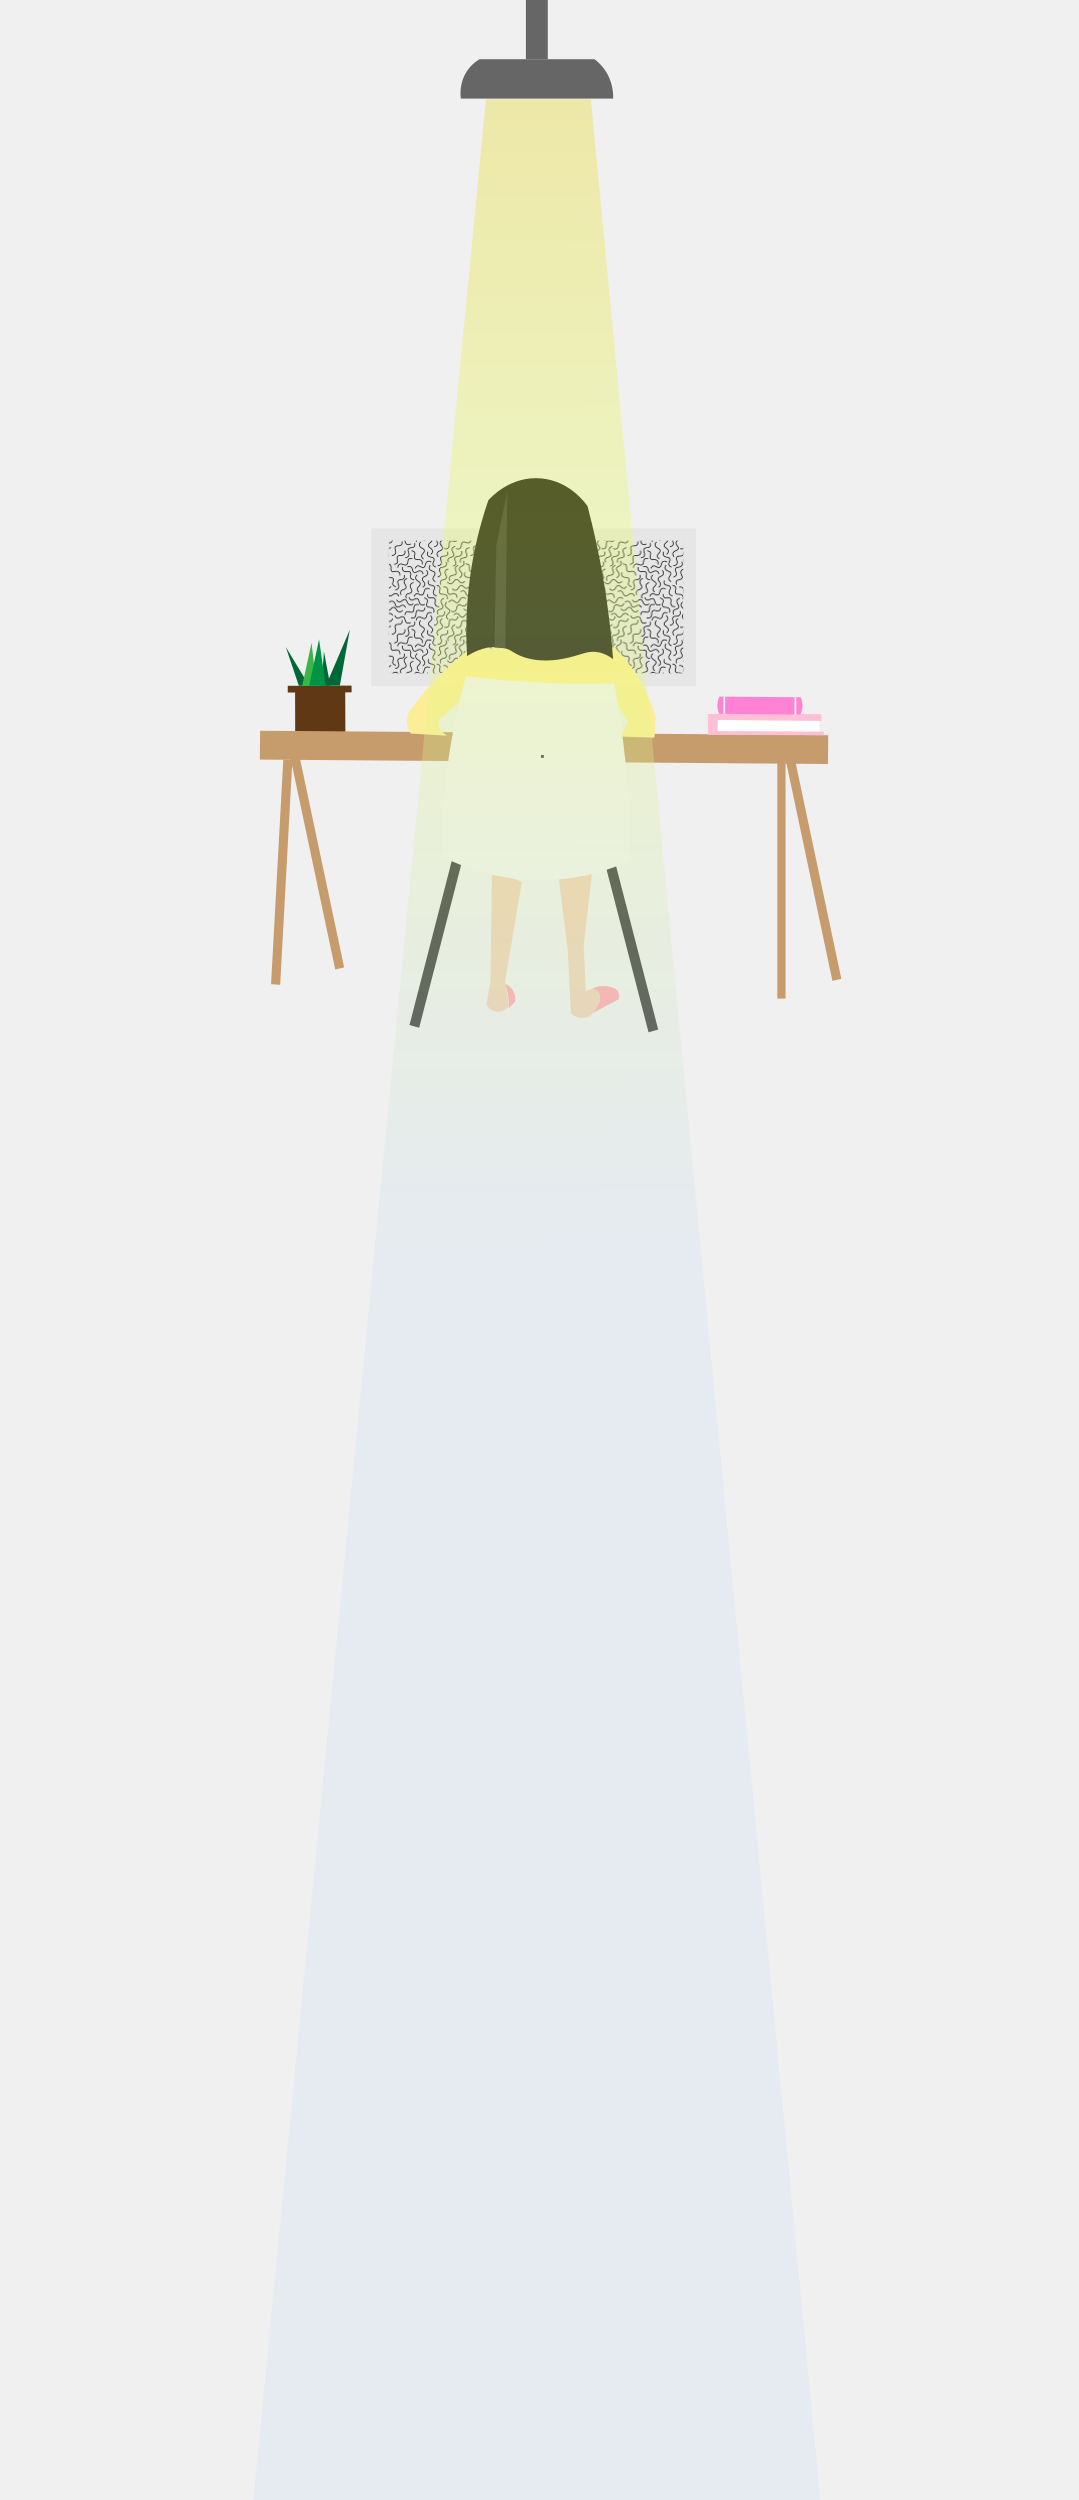
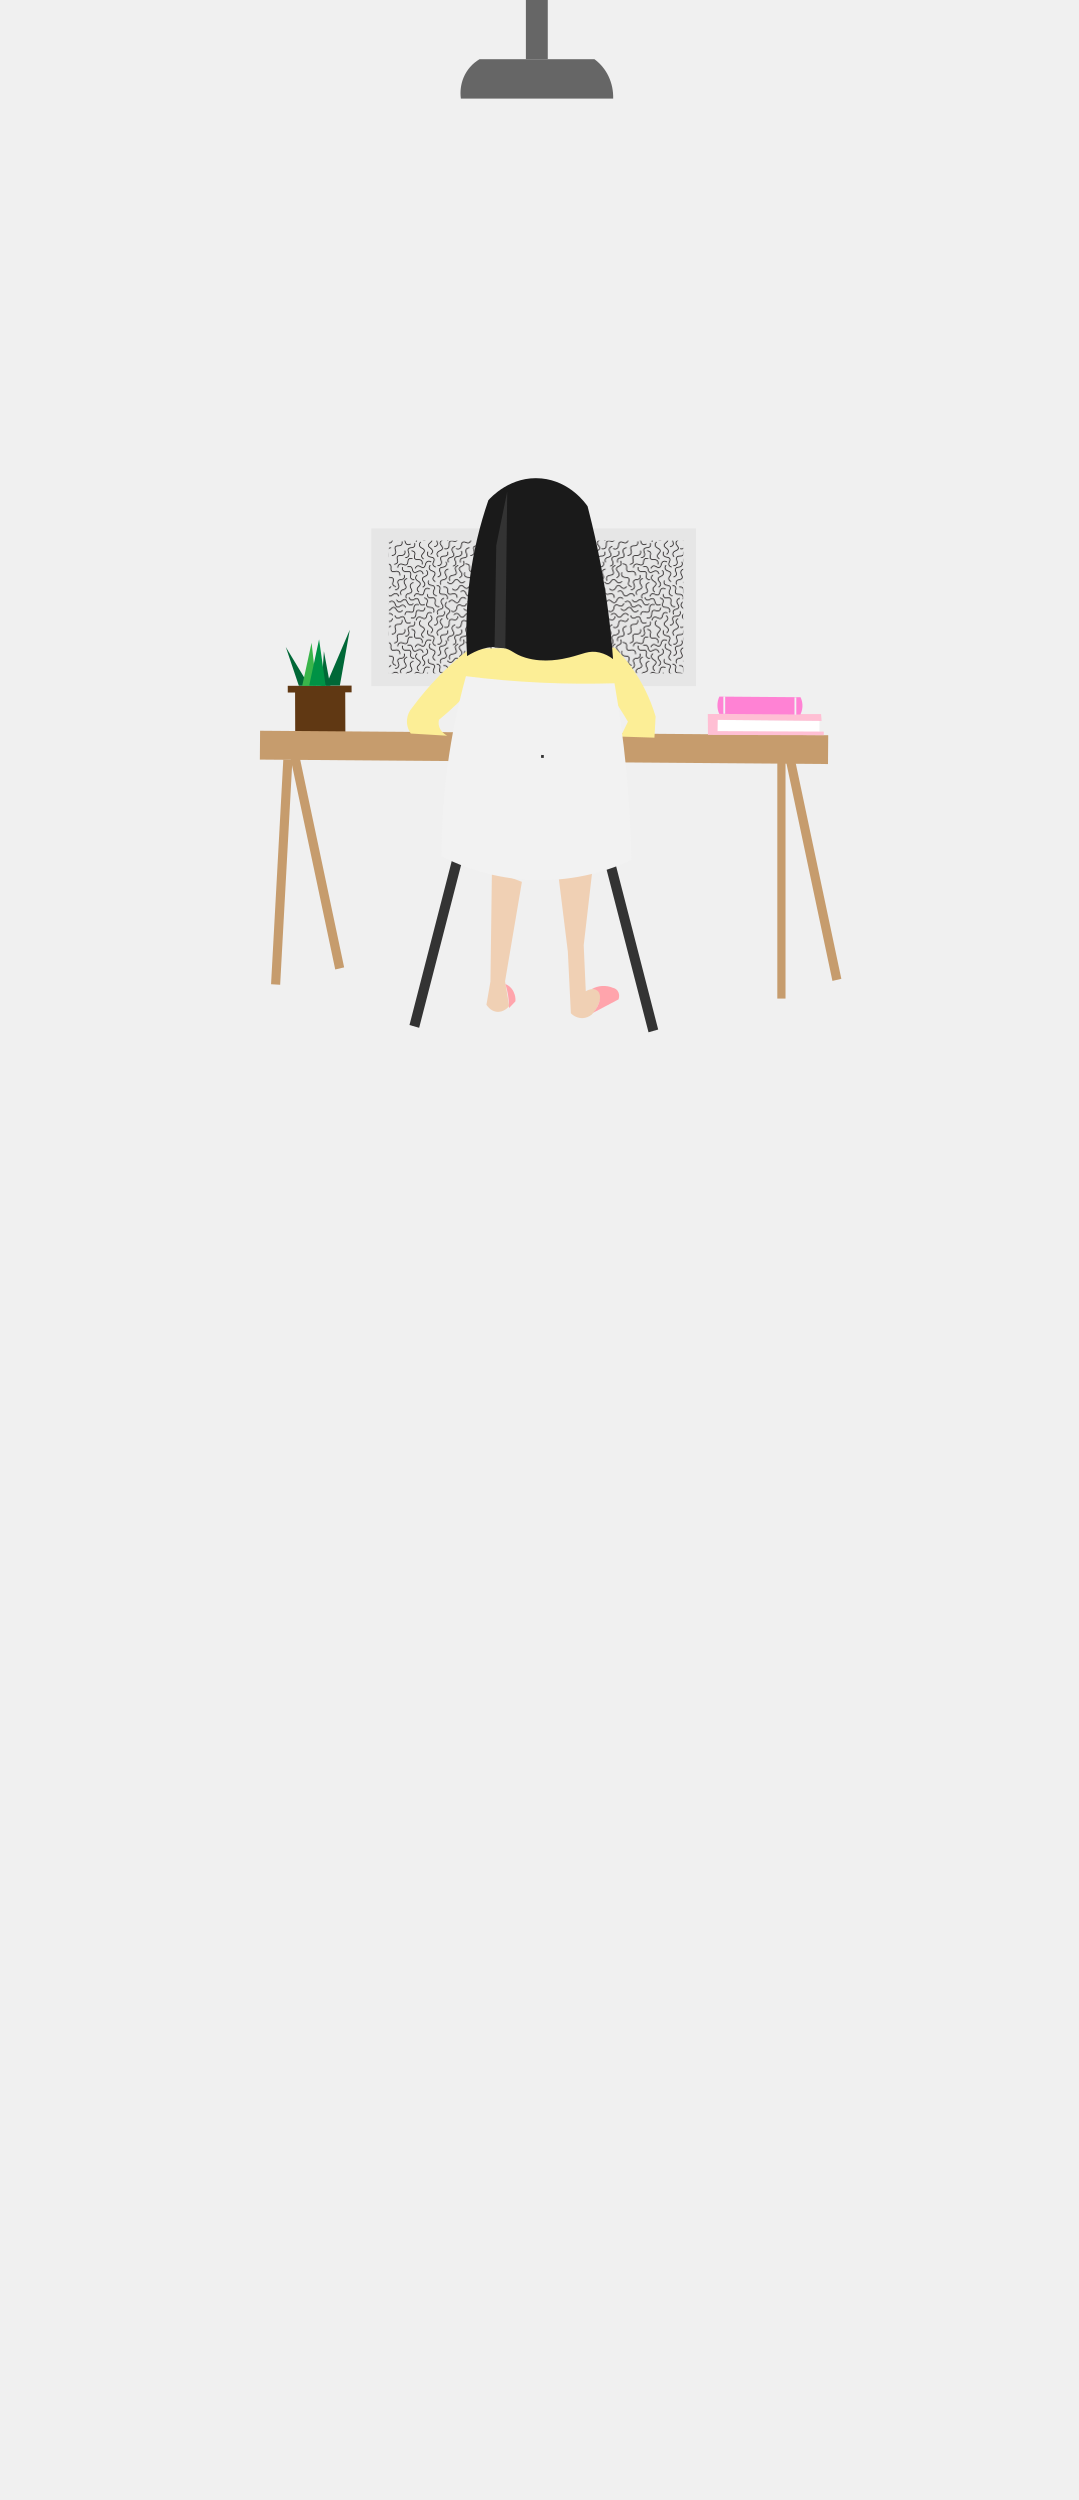
<svg xmlns="http://www.w3.org/2000/svg" id="Layer_1" data-name="Layer 1" viewBox="0 0 988 2291">
  <defs>
-     <style>.cls-1,.cls-2{fill:none;}.cls-2{stroke:#231f20;stroke-width:0.75px;}.cls-3{fill:#603813;}.cls-4{fill:#e6e6e6;}.cls-5{fill:url(#Ripple);}.cls-6{fill:#333;}.cls-7{fill:#c69c6d;}.cls-8{fill:#fcee96;}.cls-9{fill:#f0d0b4;}.cls-10{fill:#f2f2f2;}.cls-11{fill:#ffa4ac;}.cls-12{fill:#1a1a1a;}.cls-13{fill:#fff;}.cls-14{fill:#ffbfd4;}.cls-15{fill:#ff82d4;}.cls-16{fill:#006837;}.cls-17{fill:#39b54a;}.cls-18{fill:#009245;}.cls-19{fill:#666;}.cls-20{opacity:0.3;fill:url(#linear-gradient);}</style>
+     <style>.cls-1,.cls-2{fill:none;}.cls-2{stroke:#231f20;stroke-width:0.75px;}.cls-3{fill:#603813;}.cls-4{fill:#e6e6e6;}.cls-5{fill:url(#Ripple);}.cls-6{fill:#333;}.cls-7{fill:#c69c6d;}.cls-8{fill:#fcee96;}.cls-9{fill:#f0d0b4;}.cls-10{fill:#f2f2f2;}.cls-11{fill:#ffa4ac;}.cls-12{fill:#1a1a1a;}.cls-13{fill:#fff;}.cls-14{fill:#ffbfd4;}.cls-15{fill:#ff82d4;}.cls-16{fill:#006837;}.cls-17{fill:#39b54a;}.cls-18{fill:#009245;}.cls-19{fill:#666;}</style>
    <pattern id="Ripple" data-name="Ripple" width="72" height="72" patternUnits="userSpaceOnUse" viewBox="0 0 72 72">
      <rect class="cls-1" width="72" height="72" />
      <path class="cls-2" d="M80.4,64.14s1,4.06-2.92,4S73.54,70,74.35,72.43,74.17,77.05,71,77" />
      <path class="cls-2" d="M13.35,15.53s3.79-1.74,4.5,2.08,2.61,3.5,4.82,2.22,4.56-.73,5.14,2.38" />
      <path class="cls-2" d="M66,28.74s-2.6,3.26-5,.17-3.91-1.94-5.31.2-3.74,2.72-5.66.2" />
      <path class="cls-2" d="M39,29.05s-3.82-1.67-1.45-4.74S38.45,20,36,19.24s-3.59-2.92-1.66-5.42" />
      <path class="cls-2" d="M41.14,24.82s4.08-.88,2.36-4.36,0-4.36,2.52-4.67,4.1-2.14,2.7-5" />
      <path class="cls-2" d="M55.12,14.87s4.08-.88,2.36-4.36,0-4.36,2.52-4.66,4.1-2.15,2.7-5" />
      <path class="cls-2" d="M27.39,34.19s3.68-2,1.07-4.84-1.21-4.19,1.15-5.18S33,21,30.83,18.64" />
      <path class="cls-2" d="M10.39,22.94s1.29,4-2.58,4.23S4,29.36,5.05,31.7s.21,4.62-2.94,4.84" />
      <path class="cls-2" d="M7.56,41.16s-2-3.64,1.72-4.64,3.29-2.87,1.85-5-1.09-4.49,2-5.3" />
      <path class="cls-2" d="M20.44,17s1.35-3.95,4.61-1.83,4.33.52,4.93-2,2.6-3.82,5.26-2.09" />
      <path class="cls-2" d="M12.33,44.48S10.57,40.7,14.38,40s3.48-2.63,2.19-4.83S15.8,30.57,18.91,30" />
      <path class="cls-2" d="M24,38.67s-3.43-2.38-.51-4.93,1.68-4-.55-5.28-3-3.55-.58-5.64" />
      <path class="cls-2" d="M11,59.64s.31-4.16,4-2.94,4.32-.6,4.28-3.15,1.55-4.36,4.55-3.36" />
      <path class="cls-2" d="M29.5,52.86s-.38,4.15-4,2.87-4.34.52-4.33,3.07-1.64,4.33-4.62,3.27" />
      <path class="cls-2" d="M19.67,27.31s-4.17.18-3.38-3.62-1.09-4.23-3.62-3.88-4.51-1-3.87-4.14" />
      <path class="cls-2" d="M32.71,28s-1.49,3.89,2.36,4.35,3.66,2.37,2.54,4.66-.44,4.6,2.7,5" />
      <path class="cls-2" d="M3.32,45.67s1.92,3.71,4.82,1.13,4.21-1.15,5.17,1.21,3.15,3.39,5.52,1.29" />
      <path class="cls-2" d="M51,83.38S49.16,79.64,53,78.81,56.36,76.1,55,73.93s-.89-4.54,2.21-5.22" />
      <path class="cls-2" d="M64.56,10S67,13.34,63.44,14.8s-2.9,3.26-1.21,5.17,1.65,4.32-1.29,5.51" />
      <path class="cls-2" d="M60,14.27s-4.09.83-2.41,4.33,0,4.36-2.57,4.64-4.12,2.1-2.75,5" />
      <path class="cls-2" d="M17.08.72s4.16.2,3,3.91.71,4.31,3.26,4.2,4.39,1.44,3.47,4.47" />
      <path class="cls-2" d="M39.44,15.71s-4-1-2.23-4.42.13-4.36-2.4-4.74-4-2.26-2.55-5" />
      <path class="cls-2" d="M18,7.9s-4-1.27-4.22,2.6-2.17,3.78-4.52,2.78-4.62-.18-4.82,3" />
      <path class="cls-2" d="M8.4,64.14s1,4.06-2.92,4S1.54,70,2.35,72.43,2.17,77.05-1,77" />
      <path class="cls-2" d="M70.32,33.48s-2.27,3.5-4.91.65-4.08-1.56-5.26.7-3.46,3.07-5.62.75" />
      <path class="cls-2" d="M50.38,1.6s1,4.06-2.92,4-4,1.86-3.14,4.28S44.15,14.5,41,14.45" />
      <path class="cls-2" d="M43.88,31.8s-1.63-3.83,2.2-4.44,3.57-2.51,2.35-4.75S47.82,18,51,17.53" />
      <path class="cls-2" d="M74.88,33.61s-4.15-.44-2.81-4.08-.45-4.34-3-4.38-4.3-1.69-3.2-4.66" />
      <path class="cls-2" d="M62.12,38.22s3.47-2.32,4.77,1.34S70,42.6,72,41s4.39-1.45,5.45,1.53" />
      <path class="cls-2" d="M71.68,62.73s-.76,4.1-4.29,2.49-4.36.12-4.59,2.66-2,4.16-4.9,2.84" />
      <path class="cls-2" d="M28.78,44s4.13.55,2.7,4.15.33,4.35,2.88,4.46,4.26,1.81,3.09,4.75" />
      <path class="cls-2" d="M14.79,43.43s1.2,4,4.54,2,4.34-.36,4.85,2.14,2.46,3.92,5.18,2.29" />
      <path class="cls-2" d="M1.79,60S3,64,6.33,62s4.34-.36,4.85,2.15,2.46,3.91,5.18,2.29" />
      <path class="cls-2" d="M37.88,69s4.15-.36,2.88-4,.54-4.33,3.1-4.31,4.33-1.61,3.29-4.6" />
      <path class="cls-2" d="M34.49,60.09s3.21,2.66.08,5-2,3.87.09,5.31,2.65,3.79.1,5.66" />
      <path class="cls-2" d="M50.83,63.59s-3.38-2.45-.39-4.93,1.77-4-.42-5.3-2.88-3.62-.44-5.64" />
      <path class="cls-2" d="M55.94,59.43s2.82-3.07,5,.17,3.76,2.22,5.31.18,3.92-2.45,5.65.2" />
      <path class="cls-2" d="M40.17,32.48s4.16.24,3,3.94.67,4.31,3.22,4.23,4.38,1.48,3.43,4.5" />
      <path class="cls-2" d="M31.67,40.41s-.38,4.16,3.45,3.56,4.17,1.31,3.69,3.82.81,4.55,3.94,4.07" />
      <path class="cls-2" d="M19.47,42.71s1.07-4,4.47-2.16,4.35.21,4.77-2.31,2.33-4,5.1-2.46" />
      <path class="cls-2" d="M1.21,13.18s4.16-.22,3-3.93S4.92,5,7.47,5.05,11.86,3.59,10.93.57" />
      <path class="cls-2" d="M35.69,57.65S31.87,56,31.22,59.8s-2.54,3.54-4.78,2.3-4.57-.66-5.1,2.46" />
      <path class="cls-2" d="M83.79,52.82s-1.58-3.86-4.7-1.55-4.3.78-5-1.65S71.21,46,68.67,47.85" />
      <path class="cls-2" d="M67.72,48.84s-1,4-4.44,2.21-4.36-.16-4.75,2.36-2.28,4-5.07,2.52" />
      <path class="cls-2" d="M59.64,60.81s-.13,4.17-3.86,3.11-4.29.78-4.13,3.33-1.37,4.42-4.41,3.55" />
      <path class="cls-2" d="M51.35,47.94s2-3.65,4.86-1,4.17,1.27,5.19-1.07,3.24-3.3,5.55-1.14" />
      <path class="cls-2" d="M41.29,59.08s-2-3.68,1.81-4.61,3.33-2.81,1.93-4.95S44,45,47.09,44.25" />
      <path class="cls-2" d="M62,83.53s-1.29-4,2.58-4.23,3.78-2.19,2.76-4.53-.21-4.62,3-4.84" />
      <path class="cls-2" d="M46.41,34s4.1-.82,3.89,3.06,1.73,4,4.18,3.28,4.61.34,4.45,3.51" />
      <path class="cls-2" d="M66.59,12.82s4.13-.53,3.67,3.32,1.45,4.12,3.94,3.56,4.58.65,4.2,3.79" />
      <path class="cls-2" d="M65.07,53.84s2.41,3.4,4.93.45,4-1.73,5.29.48,3.58,2.93,5.64.52" />
      <path class="cls-2" d="M45.46,62.83s-3.72,1.88-1.18,4.81S45.39,71.86,43,72.8s-3.42,3.11-1.35,5.5" />
      <path class="cls-2" d="M28.23,80.31s-3.57-2.15-.81-4.88,1.43-4.13-.87-5.24-3.18-3.36-.93-5.59" />
      <path class="cls-2" d="M20,65.69s1.2,4-2.68,4.17S13.46,72,14.42,74.32s.1,4.62-3.06,4.76" />
      <path class="cls-2" d="M2.88,33.61s-4.15-.44-2.81-4.08-.45-4.34-3-4.38-4.3-1.69-3.2-4.66" />
      <path class="cls-2" d="M-9.88,38.22s3.47-2.32,4.77,1.34S-2,42.6,0,41s4.39-1.45,5.45,1.53" />
      <path class="cls-2" d="M-.32,62.73s-.76,4.1-4.29,2.49S-9,65.34-9.2,67.88s-2,4.16-4.9,2.84" />
      <path class="cls-2" d="M-16.06,59.43s2.82-3.07,4.95.17,3.76,2.22,5.31.18,3.92-2.45,5.65.2" />
      <path class="cls-2" d="M11.79,52.82S10.21,49,7.09,51.27s-4.3.78-5-1.65S-.79,46-3.33,47.85" />
      <path class="cls-2" d="M-5.41,12.82s4.13-.53,3.67,3.32S-.29,20.26,2.2,19.7s4.58.65,4.2,3.79" />
      <path class="cls-2" d="M-6.93,53.84s2.41,3.4,4.93.45,4-1.73,5.29.48,3.58,2.93,5.64.52" />
      <path class="cls-2" d="M80.4-7.86s1,4.06-2.92,4S73.54-2,74.35.43,74.17,5.05,71,5" />
      <path class="cls-2" d="M51,11.38S49.16,7.64,53,6.81,56.36,4.1,55,1.93s-.89-4.54,2.21-5.22" />
      <path class="cls-2" d="M8.4-7.86s1,4.06-2.92,4S1.54-2,2.35.43,2.17,5.05-1,5" />
      <path class="cls-2" d="M34.49-11.91s3.21,2.66.08,5-2,3.87.09,5.31,2.65,3.79.1,5.66" />
      <path class="cls-2" d="M62,11.53s-1.29-4,2.58-4.23,3.78-2.19,2.76-4.53-.21-4.62,3-4.84" />
      <path class="cls-2" d="M45.46-9.17s-3.72,1.88-1.18,4.81S45.39-.14,43,.8s-3.42,3.11-1.35,5.5" />
      <path class="cls-2" d="M28.23,8.31s-3.57-2.15-.81-4.88,1.43-4.13-.87-5.24-3.18-3.36-.93-5.59" />
      <path class="cls-2" d="M20-6.31s1.2,4-2.68,4.17S13.46,0,14.42,2.32s.1,4.62-3.06,4.76" />
    </pattern>
-     <linearGradient id="linear-gradient" x1="484.93" y1="1187.17" x2="476.97" y2="-67.34" gradientUnits="userSpaceOnUse">
-       <stop offset="0" stop-color="#cce0f4" />
-       <stop offset="0.07" stop-color="#cee2eb" />
-       <stop offset="0.18" stop-color="#d2e7d1" />
-       <stop offset="0.32" stop-color="#d8efa8" />
-       <stop offset="0.49" stop-color="#e2fa6f" />
-       <stop offset="0.56" stop-color="#e6ff55" />
-       <stop offset="0.87" stop-color="#e9d700" />
-       <stop offset="0.99" stop-color="#ff0" />
-     </linearGradient>
  </defs>
  <rect class="cls-3" x="270.51" y="630.11" width="45.97" height="42.31" transform="translate(-2.21 1) rotate(-0.19)" />
  <rect class="cls-4" x="340.29" y="484.22" width="297.52" height="144.55" />
  <rect class="cls-5" x="356.37" y="495.42" width="269.74" height="121.63" />
  <polygon class="cls-6" points="594.3 946 603.17 943.46 554.07 752.93 545.2 755.48 594.3 946" />
  <polygon class="cls-6" points="384.11 941.87 375.24 939.33 424.34 748.8 433.21 751.35 384.11 941.87" />
  <polygon class="cls-7" points="256.74 902.45 248.39 901.95 259.61 696.03 267.95 696.54 256.74 902.45" />
  <rect class="cls-7" x="712.33" y="698.27" width="7.52" height="216.83" />
  <rect class="cls-7" x="238.23" y="671.69" width="520.66" height="26.44" transform="translate(5.39 -3.89) rotate(0.45)" />
  <path class="cls-8" d="M430.9,594.29a264.91,264.91,0,0,0-28.14,24.78,272.12,272.12,0,0,0-25,29.38,19,19,0,0,0-4.79,11.19,19.27,19.27,0,0,0,3.5,12.57l33.37,2c-.83-.44-6.94-3.72-7.81-10.19a12,12,0,0,1,.24-4.4c5.1-4.17,10.42-8.84,15.83-14q5.71-5.49,10.64-10.83L563.86,643c2.57,3.79,5.16,7.77,7.72,11.94q2,3.24,3.84,6.42L568.81,675l30.92,1,1.06-19.36a149,149,0,0,0-9.56-24.41,145.55,145.55,0,0,0-28-38.78Z" />
  <path class="cls-9" d="M450.8,797.67l-1.36,101.74-3.67,21.31c.54.89,3.46,5.49,8.85,6.41,6.86,1.17,11.6-4.63,12-5.14l-3.78-22.75,15.43-91.1Z" />
  <path class="cls-9" d="M511.68,801.86l31.23-4.79-8,69.2,1.9,42.12c1.17-.7,5.93-3.36,10.95-1.25a11.51,11.51,0,0,1,3.23,2.11,33.16,33.16,0,0,1-1.25,7.56,31.24,31.24,0,0,1-7.4,12.92,14.56,14.56,0,0,1-8.55,3.3,14.75,14.75,0,0,1-10.64-4.47q-1.4-28.24-2.78-56.49Z" />
  <path class="cls-10" d="M427,619.65c21.71,2.75,45.1,4.88,70,6,23.36,1.06,45.45,1.12,66.11.49,4.28,24.32,8,50.72,10.76,79,2.87,29.57,4.27,57.36,4.68,83.05a198,198,0,0,1-173.92-3.5A615.12,615.12,0,0,1,427,619.65Z" />
  <path class="cls-11" d="M542.49,906.28a21.9,21.9,0,0,1,19.27-1,7.16,7.16,0,0,1,4.18,2.65,8.28,8.28,0,0,1,.84,7.93l-23.41,12.34c6.64-7.33,8-15.64,5-19.39C547.87,908.15,546.3,906.5,542.49,906.28Z" />
  <path class="cls-11" d="M463.14,901.75a14.64,14.64,0,0,1,5.85,4.4,16.89,16.89,0,0,1,3.35,11.46l-5.85,6.17a69.69,69.69,0,0,0-.84-11.46A68.78,68.78,0,0,0,463.14,901.75Z" />
  <path class="cls-12" d="M447.51,458.45c2.08-2.38,20.47-22.78,48.81-20,25.86,2.54,40,22.44,42.14,25.5l1,4c4,15.54,7.78,32.12,11.09,49.67A763.84,763.84,0,0,1,561.8,604a32.67,32.67,0,0,0-12.23-6c-9.93-2.43-15.71,1.62-27.87,4.49-6,1.43-23,5.42-40.19.21-11.24-3.39-12-7.48-21.26-9.23-12.84-2.42-24.47,2.93-32.23,7.76a369.2,369.2,0,0,1,19.49-142.73Z" />
  <polygon class="cls-6" points="498.41 691.97 495.91 691.81 495.76 694.45 498.27 694.61 498.41 691.97" />
  <rect class="cls-13" x="655.57" y="660.12" width="95.4" height="10.59" transform="translate(5.24 -5.49) rotate(0.45)" />
  <path class="cls-14" d="M752.43,654.39l-103.8-.11.15,19.17,106.12.31v-3.33L657.58,670l.16-10.34,95.19,1Q752.68,657.49,752.43,654.39Z" />
  <path class="cls-15" d="M733.48,654.8l-74.38-.59a19.25,19.25,0,0,1,.11-15.86l74.38.58a18.09,18.09,0,0,1,1.75,6.47A18.28,18.28,0,0,1,733.48,654.8Z" />
  <rect class="cls-3" x="263.76" y="628.35" width="58.5" height="6.17" transform="translate(-2.15 1) rotate(-0.19)" />
  <polygon class="cls-16" points="273.86 628.42 261.88 592.88 279.35 621.81 283.31 628.38 273.86 628.42" />
  <polygon class="cls-17" points="285.53 589.01 276.92 628.6 289.91 628.36 285.53 589.01" />
  <polygon class="cls-16" points="294.74 628.35 296.83 596.76 302.65 628.32 294.74 628.35" />
  <polygon class="cls-16" points="311.43 628.29 320.57 577.1 298.69 628.33 311.43 628.29" />
  <polygon class="cls-18" points="283.31 628.38 292.4 585.9 298.44 628.64 283.31 628.38" />
  <polygon class="cls-7" points="315.37 886.51 307.21 888.43 264.63 687.13 272.79 685.21 315.37 886.51" />
  <polygon class="cls-7" points="771 896.99 762.84 898.91 720.26 697.61 728.42 695.69 771 896.99" />
  <polygon class="cls-6" points="454.79 499.82 453.2 593.48 463.07 594.09 464.82 450.46 454.79 499.82" />
  <rect class="cls-10" x="662.88" y="638.21" width="1.67" height="15.87" />
  <rect class="cls-10" x="728.07" y="639.09" width="1.67" height="15.87" />
  <rect class="cls-19" x="481.92" y="-6.11" width="20.06" height="60.31" />
  <path class="cls-19" d="M561.9,90.35H422.33A37.53,37.53,0,0,1,424.84,71a35.15,35.15,0,0,1,14.62-16.74h105.3a41.89,41.89,0,0,1,13,15.86A44.77,44.77,0,0,1,561.9,90.35Z" />
-   <path class="cls-20" d="M752,2293H232Q338.62,1192,445.29,91h96.19Q646.72,1192,752,2293Z" />
</svg>
